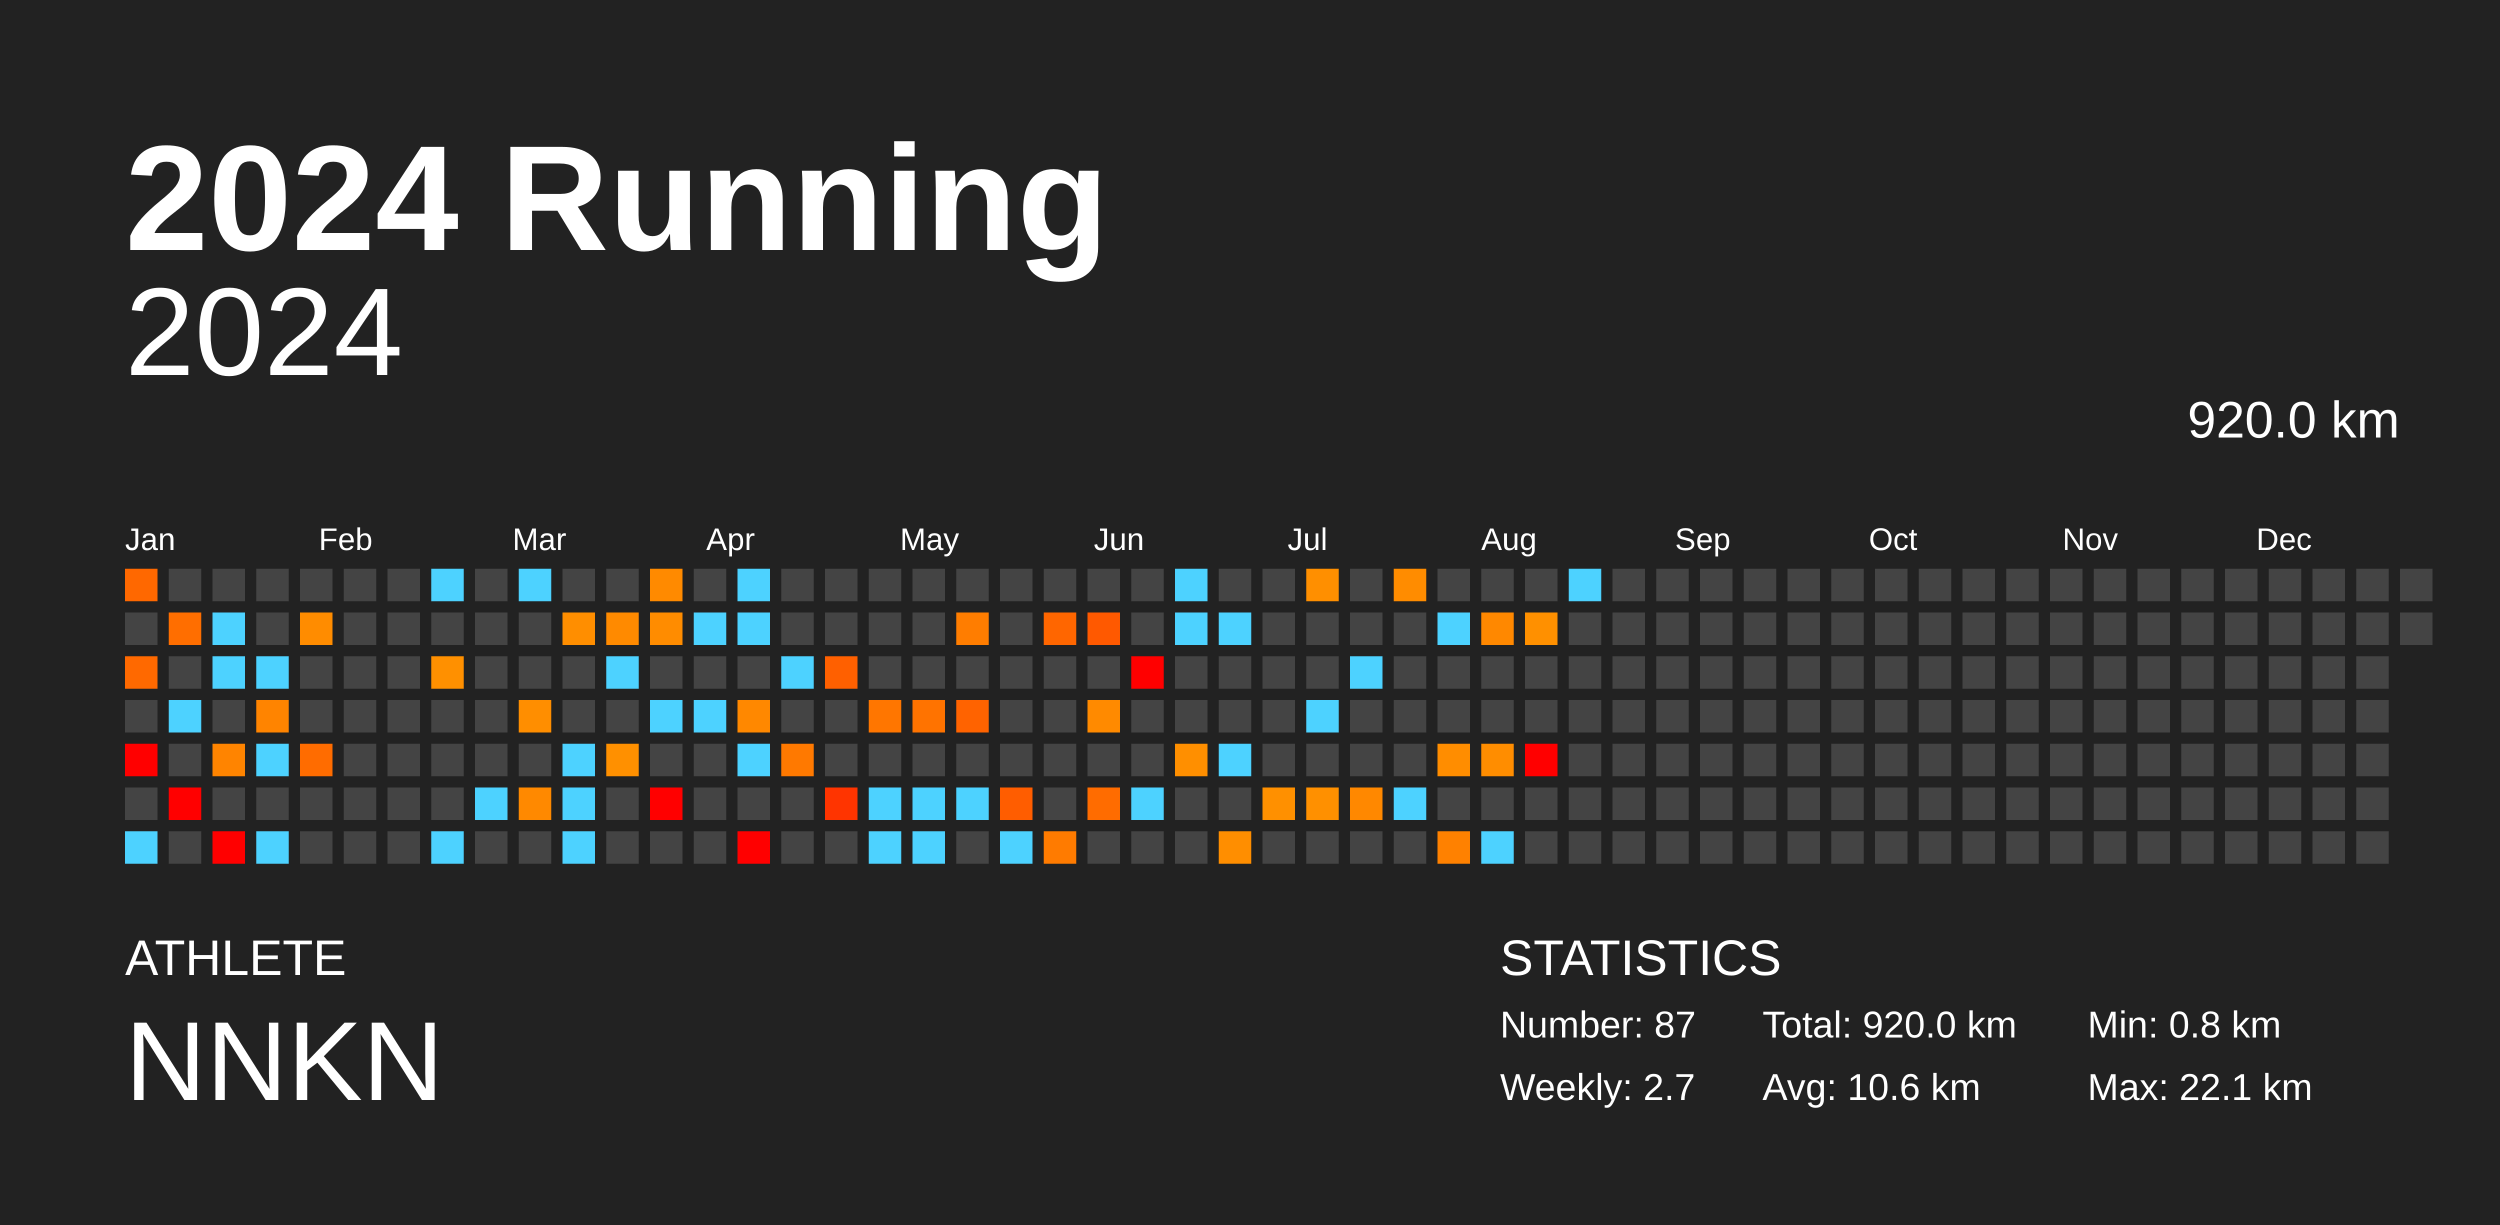
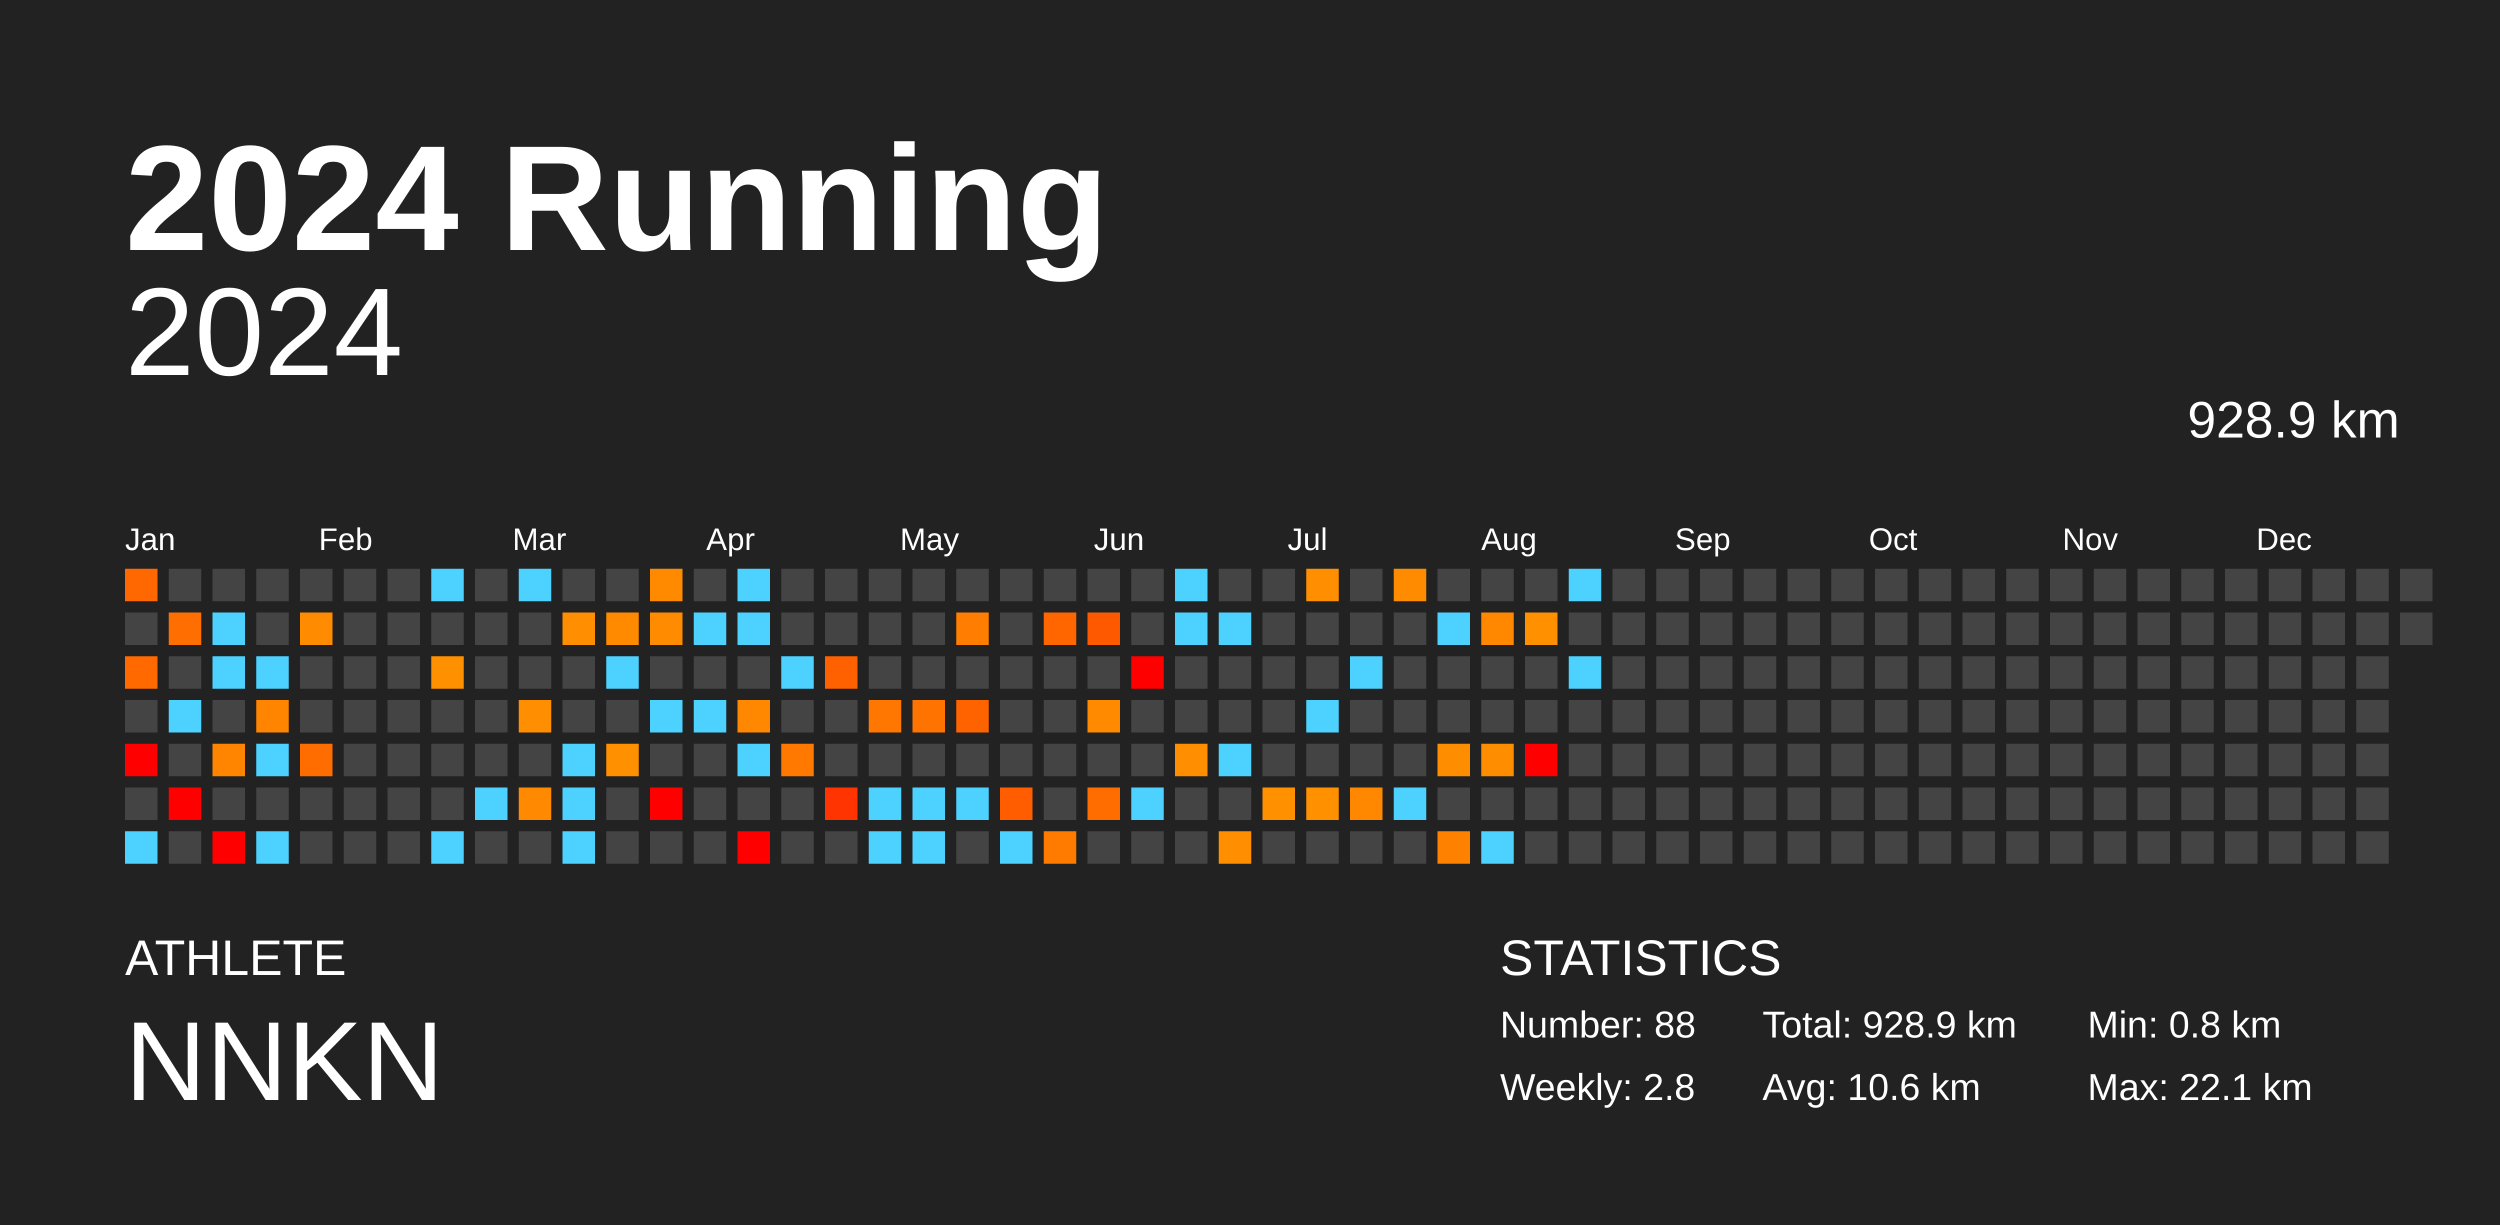
<svg xmlns="http://www.w3.org/2000/svg" baseProfile="full" height="98mm" version="1.1" viewBox="0,0,200,98" width="200mm">
  <defs />
  <rect fill="#222222" height="98" width="200" x="0" y="0" />
  <text fill="#FFFFFF" style="font-size:12px; font-family:Arial; font-weight:bold;" x="10" y="20">2024 Running</text>
  <text fill="#FFFFFF" style="font-size:4px; font-family:Arial" x="10" y="78">ATHLETE</text>
  <text fill="#FFFFFF" style="font-size:9px; font-family:Arial" x="10" y="88">NNKN</text>
  <text fill="#FFFFFF" style="font-size:4px; font-family:Arial" x="120" y="78">STATISTICS</text>
-   <text fill="#FFFFFF" style="font-size:3px; font-family:Arial" x="120" y="83">Number: 87</text>
-   <text fill="#FFFFFF" style="font-size:3px; font-family:Arial" x="120" y="88">Weekly: 2.7</text>
-   <text fill="#FFFFFF" style="font-size:3px; font-family:Arial" x="141" y="83">Total: 920.0 km</text>
+   <text fill="#FFFFFF" style="font-size:3px; font-family:Arial" x="120" y="83">Number: 88</text>
+   <text fill="#FFFFFF" style="font-size:3px; font-family:Arial" x="120" y="88">Weekly: 2.8</text>
+   <text fill="#FFFFFF" style="font-size:3px; font-family:Arial" x="141" y="83">Total: 928.9 km</text>
  <text fill="#FFFFFF" style="font-size:3px; font-family:Arial" x="141" y="88">Avg: 10.6 km</text>
  <text fill="#FFFFFF" style="font-size:3px; font-family:Arial" x="167" y="83">Min: 0.8 km</text>
  <text fill="#FFFFFF" style="font-size:3px; font-family:Arial" x="167" y="88">Max: 22.1 km</text>
  <text alignment-baseline="hanging" fill="#FFFFFF" style="font-size:10.0px; font-family:Arial;" x="10" y="30">2024</text>
-   <text alignment-baseline="hanging" fill="#FFFFFF" style="font-size:4.125px; font-family:Arial;" x="175" y="35">920.0 km</text>
+   <text alignment-baseline="hanging" fill="#FFFFFF" style="font-size:4.125px; font-family:Arial;" x="175" y="35">928.9 km</text>
  <text fill="#FFFFFF" style="font-size:2.5px; font-family:Arial" x="10.0" y="44">Jan</text>
  <text fill="#FFFFFF" style="font-size:2.5px; font-family:Arial" x="25.5" y="44">Feb</text>
  <text fill="#FFFFFF" style="font-size:2.5px; font-family:Arial" x="41.0" y="44">Mar</text>
  <text fill="#FFFFFF" style="font-size:2.5px; font-family:Arial" x="56.5" y="44">Apr</text>
  <text fill="#FFFFFF" style="font-size:2.5px; font-family:Arial" x="72.0" y="44">May</text>
  <text fill="#FFFFFF" style="font-size:2.5px; font-family:Arial" x="87.5" y="44">Jun</text>
  <text fill="#FFFFFF" style="font-size:2.5px; font-family:Arial" x="103.0" y="44">Jul</text>
  <text fill="#FFFFFF" style="font-size:2.5px; font-family:Arial" x="118.5" y="44">Aug</text>
  <text fill="#FFFFFF" style="font-size:2.5px; font-family:Arial" x="134.0" y="44">Sep</text>
  <text fill="#FFFFFF" style="font-size:2.5px; font-family:Arial" x="149.5" y="44">Oct</text>
  <text fill="#FFFFFF" style="font-size:2.5px; font-family:Arial" x="165.0" y="44">Nov</text>
  <text fill="#FFFFFF" style="font-size:2.5px; font-family:Arial" x="180.5" y="44">Dec</text>
  <rect fill="#ff6800" height="2.6" width="2.6" x="10.0" y="45.5" />
  <rect fill="#444444" height="2.6" width="2.6" x="10.0" y="49.0" />
  <rect fill="#ff6900" height="2.6" width="2.6" x="10.0" y="52.5" />
  <rect fill="#444444" height="2.6" width="2.6" x="10.0" y="56.0" />
  <rect fill="red" height="2.6" width="2.6" x="10.0" y="59.5" />
  <rect fill="#444444" height="2.6" width="2.6" x="10.0" y="63.0" />
  <rect fill="#4dd2ff" height="2.6" width="2.6" x="10.0" y="66.5" />
  <rect fill="#444444" height="2.6" width="2.6" x="13.5" y="45.5" />
  <rect fill="#ff6e00" height="2.6" width="2.6" x="13.5" y="49.0" />
  <rect fill="#444444" height="2.6" width="2.6" x="13.5" y="52.5" />
  <rect fill="#4dd2ff" height="2.6" width="2.6" x="13.5" y="56.0" />
  <rect fill="#444444" height="2.6" width="2.6" x="13.5" y="59.5" />
  <rect fill="red" height="2.6" width="2.6" x="13.5" y="63.0" />
  <rect fill="#444444" height="2.6" width="2.6" x="13.5" y="66.5" />
  <rect fill="#444444" height="2.6" width="2.6" x="17.0" y="45.5" />
  <rect fill="#4dd2ff" height="2.6" width="2.6" x="17.0" y="49.0" />
  <rect fill="#4dd2ff" height="2.6" width="2.6" x="17.0" y="52.5" />
  <rect fill="#444444" height="2.6" width="2.6" x="17.0" y="56.0" />
  <rect fill="#ff8400" height="2.6" width="2.6" x="17.0" y="59.5" />
  <rect fill="#444444" height="2.6" width="2.6" x="17.0" y="63.0" />
  <rect fill="red" height="2.6" width="2.6" x="17.0" y="66.5" />
  <rect fill="#444444" height="2.6" width="2.6" x="20.5" y="45.5" />
  <rect fill="#444444" height="2.6" width="2.6" x="20.5" y="49.0" />
  <rect fill="#4dd2ff" height="2.6" width="2.6" x="20.5" y="52.5" />
  <rect fill="#ff8400" height="2.6" width="2.6" x="20.5" y="56.0" />
  <rect fill="#4dd2ff" height="2.6" width="2.6" x="20.5" y="59.5" />
  <rect fill="#444444" height="2.6" width="2.6" x="20.5" y="63.0" />
  <rect fill="#4dd2ff" height="2.6" width="2.6" x="20.5" y="66.5" />
  <rect fill="#444444" height="2.6" width="2.6" x="24.0" y="45.5" />
  <rect fill="#ff8c00" height="2.6" width="2.6" x="24.0" y="49.0" />
  <rect fill="#444444" height="2.6" width="2.6" x="24.0" y="52.5" />
  <rect fill="#444444" height="2.6" width="2.6" x="24.0" y="56.0" />
  <rect fill="#ff6c00" height="2.6" width="2.6" x="24.0" y="59.5" />
  <rect fill="#444444" height="2.6" width="2.6" x="24.0" y="63.0" />
  <rect fill="#444444" height="2.6" width="2.6" x="24.0" y="66.5" />
  <rect fill="#444444" height="2.6" width="2.6" x="27.5" y="45.5" />
  <rect fill="#444444" height="2.6" width="2.6" x="27.5" y="49.0" />
  <rect fill="#444444" height="2.6" width="2.6" x="27.5" y="52.5" />
  <rect fill="#444444" height="2.6" width="2.6" x="27.5" y="56.0" />
  <rect fill="#444444" height="2.6" width="2.6" x="27.5" y="59.5" />
  <rect fill="#444444" height="2.6" width="2.6" x="27.5" y="63.0" />
  <rect fill="#444444" height="2.6" width="2.6" x="27.5" y="66.5" />
  <rect fill="#444444" height="2.6" width="2.6" x="31.0" y="45.5" />
  <rect fill="#444444" height="2.6" width="2.6" x="31.0" y="49.0" />
  <rect fill="#444444" height="2.6" width="2.6" x="31.0" y="52.5" />
  <rect fill="#444444" height="2.6" width="2.6" x="31.0" y="56.0" />
  <rect fill="#444444" height="2.6" width="2.6" x="31.0" y="59.5" />
  <rect fill="#444444" height="2.6" width="2.6" x="31.0" y="63.0" />
  <rect fill="#444444" height="2.6" width="2.6" x="31.0" y="66.5" />
  <rect fill="#4dd2ff" height="2.6" width="2.6" x="34.5" y="45.5" />
  <rect fill="#444444" height="2.6" width="2.6" x="34.5" y="49.0" />
  <rect fill="#ff9000" height="2.6" width="2.6" x="34.5" y="52.5" />
  <rect fill="#444444" height="2.6" width="2.6" x="34.5" y="56.0" />
  <rect fill="#444444" height="2.6" width="2.6" x="34.5" y="59.5" />
  <rect fill="#444444" height="2.6" width="2.6" x="34.5" y="63.0" />
  <rect fill="#4dd2ff" height="2.6" width="2.6" x="34.5" y="66.5" />
  <rect fill="#444444" height="2.6" width="2.6" x="38.0" y="45.5" />
  <rect fill="#444444" height="2.6" width="2.6" x="38.0" y="49.0" />
  <rect fill="#444444" height="2.6" width="2.6" x="38.0" y="52.5" />
  <rect fill="#444444" height="2.6" width="2.6" x="38.0" y="56.0" />
  <rect fill="#444444" height="2.6" width="2.6" x="38.0" y="59.5" />
  <rect fill="#4dd2ff" height="2.6" width="2.6" x="38.0" y="63.0" />
  <rect fill="#444444" height="2.6" width="2.6" x="38.0" y="66.5" />
  <rect fill="#4dd2ff" height="2.6" width="2.6" x="41.5" y="45.5" />
  <rect fill="#444444" height="2.6" width="2.6" x="41.5" y="49.0" />
  <rect fill="#444444" height="2.6" width="2.6" x="41.5" y="52.5" />
  <rect fill="#ff8e00" height="2.6" width="2.6" x="41.5" y="56.0" />
  <rect fill="#444444" height="2.6" width="2.6" x="41.5" y="59.5" />
  <rect fill="#ff8900" height="2.6" width="2.6" x="41.5" y="63.0" />
  <rect fill="#444444" height="2.6" width="2.6" x="41.5" y="66.5" />
  <rect fill="#444444" height="2.6" width="2.6" x="45.0" y="45.5" />
  <rect fill="#ff8e00" height="2.6" width="2.6" x="45.0" y="49.0" />
  <rect fill="#444444" height="2.6" width="2.6" x="45.0" y="52.5" />
  <rect fill="#444444" height="2.6" width="2.6" x="45.0" y="56.0" />
  <rect fill="#4dd2ff" height="2.6" width="2.6" x="45.0" y="59.5" />
  <rect fill="#4dd2ff" height="2.6" width="2.6" x="45.0" y="63.0" />
  <rect fill="#4dd2ff" height="2.6" width="2.6" x="45.0" y="66.5" />
  <rect fill="#444444" height="2.6" width="2.6" x="48.5" y="45.5" />
  <rect fill="#ff8a00" height="2.6" width="2.6" x="48.5" y="49.0" />
  <rect fill="#4dd2ff" height="2.6" width="2.6" x="48.5" y="52.5" />
  <rect fill="#444444" height="2.6" width="2.6" x="48.5" y="56.0" />
  <rect fill="#ff9000" height="2.6" width="2.6" x="48.5" y="59.5" />
  <rect fill="#444444" height="2.6" width="2.6" x="48.5" y="63.0" />
  <rect fill="#444444" height="2.6" width="2.6" x="48.5" y="66.5" />
  <rect fill="#ff8a00" height="2.6" width="2.6" x="52.0" y="45.5" />
  <rect fill="#ff8c00" height="2.6" width="2.6" x="52.0" y="49.0" />
  <rect fill="#444444" height="2.6" width="2.6" x="52.0" y="52.5" />
  <rect fill="#4dd2ff" height="2.6" width="2.6" x="52.0" y="56.0" />
  <rect fill="#444444" height="2.6" width="2.6" x="52.0" y="59.5" />
  <rect fill="red" height="2.6" width="2.6" x="52.0" y="63.0" />
  <rect fill="#444444" height="2.6" width="2.6" x="52.0" y="66.5" />
  <rect fill="#444444" height="2.6" width="2.6" x="55.5" y="45.5" />
  <rect fill="#4dd2ff" height="2.6" width="2.6" x="55.5" y="49.0" />
  <rect fill="#444444" height="2.6" width="2.6" x="55.5" y="52.5" />
  <rect fill="#4dd2ff" height="2.6" width="2.6" x="55.5" y="56.0" />
  <rect fill="#444444" height="2.6" width="2.6" x="55.5" y="59.5" />
  <rect fill="#444444" height="2.6" width="2.6" x="55.5" y="63.0" />
  <rect fill="#444444" height="2.6" width="2.6" x="55.5" y="66.5" />
  <rect fill="#4dd2ff" height="2.6" width="2.6" x="59.0" y="45.5" />
  <rect fill="#4dd2ff" height="2.6" width="2.6" x="59.0" y="49.0" />
  <rect fill="#444444" height="2.6" width="2.6" x="59.0" y="52.5" />
  <rect fill="#ff8800" height="2.6" width="2.6" x="59.0" y="56.0" />
  <rect fill="#4dd2ff" height="2.6" width="2.6" x="59.0" y="59.5" />
  <rect fill="#444444" height="2.6" width="2.6" x="59.0" y="63.0" />
  <rect fill="red" height="2.6" width="2.6" x="59.0" y="66.5" />
  <rect fill="#444444" height="2.6" width="2.6" x="62.5" y="45.5" />
  <rect fill="#444444" height="2.6" width="2.6" x="62.5" y="49.0" />
  <rect fill="#4dd2ff" height="2.6" width="2.6" x="62.5" y="52.5" />
  <rect fill="#444444" height="2.6" width="2.6" x="62.5" y="56.0" />
  <rect fill="#ff7900" height="2.6" width="2.6" x="62.5" y="59.5" />
  <rect fill="#444444" height="2.6" width="2.6" x="62.5" y="63.0" />
  <rect fill="#444444" height="2.6" width="2.6" x="62.5" y="66.5" />
  <rect fill="#444444" height="2.6" width="2.6" x="66.0" y="45.5" />
  <rect fill="#444444" height="2.6" width="2.6" x="66.0" y="49.0" />
  <rect fill="#ff6000" height="2.6" width="2.6" x="66.0" y="52.5" />
  <rect fill="#444444" height="2.6" width="2.6" x="66.0" y="56.0" />
  <rect fill="#444444" height="2.6" width="2.6" x="66.0" y="59.5" />
  <rect fill="#ff3400" height="2.6" width="2.6" x="66.0" y="63.0" />
  <rect fill="#444444" height="2.6" width="2.6" x="66.0" y="66.5" />
  <rect fill="#444444" height="2.6" width="2.6" x="69.5" y="45.5" />
  <rect fill="#444444" height="2.6" width="2.6" x="69.5" y="49.0" />
  <rect fill="#444444" height="2.6" width="2.6" x="69.5" y="52.5" />
  <rect fill="#ff7600" height="2.6" width="2.6" x="69.5" y="56.0" />
  <rect fill="#444444" height="2.6" width="2.6" x="69.5" y="59.5" />
  <rect fill="#4dd2ff" height="2.6" width="2.6" x="69.5" y="63.0" />
  <rect fill="#4dd2ff" height="2.6" width="2.6" x="69.5" y="66.5" />
  <rect fill="#444444" height="2.6" width="2.6" x="73.0" y="45.5" />
  <rect fill="#444444" height="2.6" width="2.6" x="73.0" y="49.0" />
  <rect fill="#444444" height="2.6" width="2.6" x="73.0" y="52.5" />
  <rect fill="#ff7300" height="2.6" width="2.6" x="73.0" y="56.0" />
  <rect fill="#444444" height="2.6" width="2.6" x="73.0" y="59.5" />
  <rect fill="#4dd2ff" height="2.6" width="2.6" x="73.0" y="63.0" />
  <rect fill="#4dd2ff" height="2.6" width="2.6" x="73.0" y="66.5" />
  <rect fill="#444444" height="2.6" width="2.6" x="76.5" y="45.5" />
  <rect fill="#ff7d00" height="2.6" width="2.6" x="76.5" y="49.0" />
  <rect fill="#444444" height="2.6" width="2.6" x="76.5" y="52.5" />
  <rect fill="#ff6300" height="2.6" width="2.6" x="76.5" y="56.0" />
  <rect fill="#444444" height="2.6" width="2.6" x="76.5" y="59.5" />
  <rect fill="#4dd2ff" height="2.6" width="2.6" x="76.5" y="63.0" />
  <rect fill="#444444" height="2.6" width="2.6" x="76.5" y="66.5" />
  <rect fill="#444444" height="2.6" width="2.6" x="80.0" y="45.5" />
  <rect fill="#444444" height="2.6" width="2.6" x="80.0" y="49.0" />
  <rect fill="#444444" height="2.6" width="2.6" x="80.0" y="52.5" />
  <rect fill="#444444" height="2.6" width="2.6" x="80.0" y="56.0" />
  <rect fill="#444444" height="2.6" width="2.6" x="80.0" y="59.5" />
  <rect fill="#ff5d00" height="2.6" width="2.6" x="80.0" y="63.0" />
  <rect fill="#4dd2ff" height="2.6" width="2.6" x="80.0" y="66.5" />
  <rect fill="#444444" height="2.6" width="2.6" x="83.5" y="45.5" />
  <rect fill="#ff6600" height="2.6" width="2.6" x="83.5" y="49.0" />
  <rect fill="#444444" height="2.6" width="2.6" x="83.5" y="52.5" />
  <rect fill="#444444" height="2.6" width="2.6" x="83.5" y="56.0" />
  <rect fill="#444444" height="2.6" width="2.6" x="83.5" y="59.5" />
  <rect fill="#444444" height="2.6" width="2.6" x="83.5" y="63.0" />
  <rect fill="#ff7b00" height="2.6" width="2.6" x="83.5" y="66.5" />
  <rect fill="#444444" height="2.6" width="2.6" x="87.0" y="45.5" />
  <rect fill="#ff5900" height="2.6" width="2.6" x="87.0" y="49.0" />
  <rect fill="#444444" height="2.6" width="2.6" x="87.0" y="52.5" />
  <rect fill="#ff8a00" height="2.6" width="2.6" x="87.0" y="56.0" />
  <rect fill="#444444" height="2.6" width="2.6" x="87.0" y="59.5" />
  <rect fill="#ff6c00" height="2.6" width="2.6" x="87.0" y="63.0" />
  <rect fill="#444444" height="2.6" width="2.6" x="87.0" y="66.5" />
  <rect fill="#444444" height="2.6" width="2.6" x="90.5" y="45.5" />
  <rect fill="#444444" height="2.6" width="2.6" x="90.5" y="49.0" />
  <rect fill="red" height="2.6" width="2.6" x="90.5" y="52.5" />
  <rect fill="#444444" height="2.6" width="2.6" x="90.5" y="56.0" />
  <rect fill="#444444" height="2.6" width="2.6" x="90.5" y="59.5" />
  <rect fill="#4dd2ff" height="2.6" width="2.6" x="90.5" y="63.0" />
  <rect fill="#444444" height="2.6" width="2.6" x="90.5" y="66.5" />
  <rect fill="#4dd2ff" height="2.6" width="2.6" x="94.0" y="45.5" />
  <rect fill="#4dd2ff" height="2.6" width="2.6" x="94.0" y="49.0" />
  <rect fill="#444444" height="2.6" width="2.6" x="94.0" y="52.5" />
  <rect fill="#444444" height="2.6" width="2.6" x="94.0" y="56.0" />
  <rect fill="#ff8f00" height="2.6" width="2.6" x="94.0" y="59.5" />
  <rect fill="#444444" height="2.6" width="2.6" x="94.0" y="63.0" />
  <rect fill="#444444" height="2.6" width="2.6" x="94.0" y="66.5" />
  <rect fill="#444444" height="2.6" width="2.6" x="97.5" y="45.5" />
  <rect fill="#4dd2ff" height="2.6" width="2.6" x="97.5" y="49.0" />
  <rect fill="#444444" height="2.6" width="2.6" x="97.5" y="52.5" />
  <rect fill="#444444" height="2.6" width="2.6" x="97.5" y="56.0" />
  <rect fill="#4dd2ff" height="2.6" width="2.6" x="97.5" y="59.5" />
  <rect fill="#444444" height="2.6" width="2.6" x="97.5" y="63.0" />
  <rect fill="#ff8e00" height="2.6" width="2.6" x="97.5" y="66.5" />
  <rect fill="#444444" height="2.6" width="2.6" x="101.0" y="45.5" />
  <rect fill="#444444" height="2.6" width="2.6" x="101.0" y="49.0" />
  <rect fill="#444444" height="2.6" width="2.6" x="101.0" y="52.5" />
  <rect fill="#444444" height="2.6" width="2.6" x="101.0" y="56.0" />
  <rect fill="#444444" height="2.6" width="2.6" x="101.0" y="59.5" />
  <rect fill="#ff9000" height="2.6" width="2.6" x="101.0" y="63.0" />
  <rect fill="#444444" height="2.6" width="2.6" x="101.0" y="66.5" />
  <rect fill="#ff8f00" height="2.6" width="2.6" x="104.5" y="45.5" />
  <rect fill="#444444" height="2.6" width="2.6" x="104.5" y="49.0" />
  <rect fill="#444444" height="2.6" width="2.6" x="104.5" y="52.5" />
  <rect fill="#4dd2ff" height="2.6" width="2.6" x="104.5" y="56.0" />
  <rect fill="#444444" height="2.6" width="2.6" x="104.5" y="59.5" />
  <rect fill="#ff9000" height="2.6" width="2.6" x="104.5" y="63.0" />
  <rect fill="#444444" height="2.6" width="2.6" x="104.5" y="66.5" />
  <rect fill="#444444" height="2.6" width="2.6" x="108.0" y="45.5" />
  <rect fill="#444444" height="2.6" width="2.6" x="108.0" y="49.0" />
  <rect fill="#4dd2ff" height="2.6" width="2.6" x="108.0" y="52.5" />
  <rect fill="#444444" height="2.6" width="2.6" x="108.0" y="56.0" />
  <rect fill="#444444" height="2.6" width="2.6" x="108.0" y="59.5" />
  <rect fill="#ff8800" height="2.6" width="2.6" x="108.0" y="63.0" />
  <rect fill="#444444" height="2.6" width="2.6" x="108.0" y="66.5" />
  <rect fill="#ff8c00" height="2.6" width="2.6" x="111.5" y="45.5" />
  <rect fill="#444444" height="2.6" width="2.6" x="111.5" y="49.0" />
  <rect fill="#444444" height="2.6" width="2.6" x="111.5" y="52.5" />
  <rect fill="#444444" height="2.6" width="2.6" x="111.5" y="56.0" />
  <rect fill="#444444" height="2.6" width="2.6" x="111.5" y="59.5" />
  <rect fill="#4dd2ff" height="2.6" width="2.6" x="111.5" y="63.0" />
  <rect fill="#444444" height="2.6" width="2.6" x="111.5" y="66.5" />
  <rect fill="#444444" height="2.6" width="2.6" x="115.0" y="45.5" />
  <rect fill="#4dd2ff" height="2.6" width="2.6" x="115.0" y="49.0" />
  <rect fill="#444444" height="2.6" width="2.6" x="115.0" y="52.5" />
  <rect fill="#444444" height="2.6" width="2.6" x="115.0" y="56.0" />
  <rect fill="#ff8d00" height="2.6" width="2.6" x="115.0" y="59.5" />
  <rect fill="#444444" height="2.6" width="2.6" x="115.0" y="63.0" />
  <rect fill="#ff8100" height="2.6" width="2.6" x="115.0" y="66.5" />
  <rect fill="#444444" height="2.6" width="2.6" x="118.5" y="45.5" />
  <rect fill="#ff8800" height="2.6" width="2.6" x="118.5" y="49.0" />
  <rect fill="#444444" height="2.6" width="2.6" x="118.5" y="52.5" />
  <rect fill="#444444" height="2.6" width="2.6" x="118.5" y="56.0" />
  <rect fill="#ff8d00" height="2.6" width="2.6" x="118.5" y="59.5" />
  <rect fill="#444444" height="2.6" width="2.6" x="118.5" y="63.0" />
  <rect fill="#4dd2ff" height="2.6" width="2.6" x="118.5" y="66.5" />
  <rect fill="#444444" height="2.6" width="2.6" x="122.0" y="45.5" />
  <rect fill="#ff9000" height="2.6" width="2.6" x="122.0" y="49.0" />
  <rect fill="#444444" height="2.6" width="2.6" x="122.0" y="52.5" />
  <rect fill="#444444" height="2.6" width="2.6" x="122.0" y="56.0" />
  <rect fill="red" height="2.6" width="2.6" x="122.0" y="59.5" />
  <rect fill="#444444" height="2.6" width="2.6" x="122.0" y="63.0" />
  <rect fill="#444444" height="2.6" width="2.6" x="122.0" y="66.5" />
  <rect fill="#4dd2ff" height="2.6" width="2.6" x="125.5" y="45.5" />
  <rect fill="#444444" height="2.6" width="2.6" x="125.5" y="49.0" />
-   <rect fill="#444444" height="2.6" width="2.6" x="125.5" y="52.5" />
+   <rect fill="#4dd2ff" height="2.6" width="2.6" x="125.5" y="52.5" />
  <rect fill="#444444" height="2.6" width="2.6" x="125.5" y="56.0" />
  <rect fill="#444444" height="2.6" width="2.6" x="125.5" y="59.5" />
  <rect fill="#444444" height="2.6" width="2.6" x="125.5" y="63.0" />
  <rect fill="#444444" height="2.6" width="2.6" x="125.5" y="66.5" />
  <rect fill="#444444" height="2.6" width="2.6" x="129.0" y="45.5" />
  <rect fill="#444444" height="2.6" width="2.6" x="129.0" y="49.0" />
  <rect fill="#444444" height="2.6" width="2.6" x="129.0" y="52.5" />
  <rect fill="#444444" height="2.6" width="2.6" x="129.0" y="56.0" />
  <rect fill="#444444" height="2.6" width="2.6" x="129.0" y="59.5" />
  <rect fill="#444444" height="2.6" width="2.6" x="129.0" y="63.0" />
  <rect fill="#444444" height="2.6" width="2.6" x="129.0" y="66.5" />
  <rect fill="#444444" height="2.6" width="2.6" x="132.5" y="45.5" />
  <rect fill="#444444" height="2.6" width="2.6" x="132.5" y="49.0" />
  <rect fill="#444444" height="2.6" width="2.6" x="132.5" y="52.5" />
  <rect fill="#444444" height="2.6" width="2.6" x="132.5" y="56.0" />
  <rect fill="#444444" height="2.6" width="2.6" x="132.5" y="59.5" />
  <rect fill="#444444" height="2.6" width="2.6" x="132.5" y="63.0" />
  <rect fill="#444444" height="2.6" width="2.6" x="132.5" y="66.5" />
  <rect fill="#444444" height="2.6" width="2.6" x="136.0" y="45.5" />
  <rect fill="#444444" height="2.6" width="2.6" x="136.0" y="49.0" />
  <rect fill="#444444" height="2.6" width="2.6" x="136.0" y="52.5" />
  <rect fill="#444444" height="2.6" width="2.6" x="136.0" y="56.0" />
  <rect fill="#444444" height="2.6" width="2.6" x="136.0" y="59.5" />
  <rect fill="#444444" height="2.6" width="2.6" x="136.0" y="63.0" />
  <rect fill="#444444" height="2.6" width="2.6" x="136.0" y="66.5" />
  <rect fill="#444444" height="2.6" width="2.6" x="139.5" y="45.5" />
  <rect fill="#444444" height="2.6" width="2.6" x="139.5" y="49.0" />
  <rect fill="#444444" height="2.6" width="2.6" x="139.5" y="52.5" />
  <rect fill="#444444" height="2.6" width="2.6" x="139.5" y="56.0" />
  <rect fill="#444444" height="2.6" width="2.6" x="139.5" y="59.5" />
  <rect fill="#444444" height="2.6" width="2.6" x="139.5" y="63.0" />
  <rect fill="#444444" height="2.6" width="2.6" x="139.5" y="66.5" />
  <rect fill="#444444" height="2.6" width="2.6" x="143.0" y="45.5" />
  <rect fill="#444444" height="2.6" width="2.6" x="143.0" y="49.0" />
  <rect fill="#444444" height="2.6" width="2.6" x="143.0" y="52.5" />
  <rect fill="#444444" height="2.6" width="2.6" x="143.0" y="56.0" />
  <rect fill="#444444" height="2.6" width="2.6" x="143.0" y="59.5" />
  <rect fill="#444444" height="2.6" width="2.6" x="143.0" y="63.0" />
  <rect fill="#444444" height="2.6" width="2.6" x="143.0" y="66.5" />
  <rect fill="#444444" height="2.6" width="2.6" x="146.5" y="45.5" />
  <rect fill="#444444" height="2.6" width="2.6" x="146.5" y="49.0" />
  <rect fill="#444444" height="2.6" width="2.6" x="146.5" y="52.5" />
  <rect fill="#444444" height="2.6" width="2.6" x="146.5" y="56.0" />
  <rect fill="#444444" height="2.6" width="2.6" x="146.5" y="59.5" />
  <rect fill="#444444" height="2.6" width="2.6" x="146.5" y="63.0" />
  <rect fill="#444444" height="2.6" width="2.6" x="146.5" y="66.5" />
  <rect fill="#444444" height="2.6" width="2.6" x="150.0" y="45.5" />
  <rect fill="#444444" height="2.6" width="2.6" x="150.0" y="49.0" />
  <rect fill="#444444" height="2.6" width="2.6" x="150.0" y="52.5" />
  <rect fill="#444444" height="2.6" width="2.6" x="150.0" y="56.0" />
  <rect fill="#444444" height="2.6" width="2.6" x="150.0" y="59.5" />
  <rect fill="#444444" height="2.6" width="2.6" x="150.0" y="63.0" />
  <rect fill="#444444" height="2.6" width="2.6" x="150.0" y="66.5" />
  <rect fill="#444444" height="2.6" width="2.6" x="153.5" y="45.5" />
  <rect fill="#444444" height="2.6" width="2.6" x="153.5" y="49.0" />
  <rect fill="#444444" height="2.6" width="2.6" x="153.5" y="52.5" />
  <rect fill="#444444" height="2.6" width="2.6" x="153.5" y="56.0" />
  <rect fill="#444444" height="2.6" width="2.6" x="153.5" y="59.5" />
  <rect fill="#444444" height="2.6" width="2.6" x="153.5" y="63.0" />
  <rect fill="#444444" height="2.6" width="2.6" x="153.5" y="66.5" />
  <rect fill="#444444" height="2.6" width="2.6" x="157.0" y="45.5" />
  <rect fill="#444444" height="2.6" width="2.6" x="157.0" y="49.0" />
  <rect fill="#444444" height="2.6" width="2.6" x="157.0" y="52.5" />
  <rect fill="#444444" height="2.6" width="2.6" x="157.0" y="56.0" />
  <rect fill="#444444" height="2.6" width="2.6" x="157.0" y="59.5" />
  <rect fill="#444444" height="2.6" width="2.6" x="157.0" y="63.0" />
  <rect fill="#444444" height="2.6" width="2.6" x="157.0" y="66.5" />
  <rect fill="#444444" height="2.6" width="2.6" x="160.5" y="45.5" />
  <rect fill="#444444" height="2.6" width="2.6" x="160.5" y="49.0" />
  <rect fill="#444444" height="2.6" width="2.6" x="160.5" y="52.5" />
  <rect fill="#444444" height="2.6" width="2.6" x="160.5" y="56.0" />
  <rect fill="#444444" height="2.6" width="2.6" x="160.5" y="59.5" />
  <rect fill="#444444" height="2.6" width="2.6" x="160.5" y="63.0" />
  <rect fill="#444444" height="2.6" width="2.6" x="160.5" y="66.5" />
  <rect fill="#444444" height="2.6" width="2.6" x="164.0" y="45.5" />
  <rect fill="#444444" height="2.6" width="2.6" x="164.0" y="49.0" />
  <rect fill="#444444" height="2.6" width="2.6" x="164.0" y="52.5" />
  <rect fill="#444444" height="2.6" width="2.6" x="164.0" y="56.0" />
  <rect fill="#444444" height="2.6" width="2.6" x="164.0" y="59.5" />
  <rect fill="#444444" height="2.6" width="2.6" x="164.0" y="63.0" />
  <rect fill="#444444" height="2.6" width="2.6" x="164.0" y="66.5" />
  <rect fill="#444444" height="2.6" width="2.6" x="167.5" y="45.5" />
  <rect fill="#444444" height="2.6" width="2.6" x="167.5" y="49.0" />
  <rect fill="#444444" height="2.6" width="2.6" x="167.5" y="52.5" />
  <rect fill="#444444" height="2.6" width="2.6" x="167.5" y="56.0" />
  <rect fill="#444444" height="2.6" width="2.6" x="167.5" y="59.5" />
  <rect fill="#444444" height="2.6" width="2.6" x="167.5" y="63.0" />
  <rect fill="#444444" height="2.6" width="2.6" x="167.5" y="66.5" />
  <rect fill="#444444" height="2.6" width="2.6" x="171.0" y="45.5" />
  <rect fill="#444444" height="2.6" width="2.6" x="171.0" y="49.0" />
  <rect fill="#444444" height="2.6" width="2.6" x="171.0" y="52.5" />
  <rect fill="#444444" height="2.6" width="2.6" x="171.0" y="56.0" />
  <rect fill="#444444" height="2.6" width="2.6" x="171.0" y="59.5" />
  <rect fill="#444444" height="2.6" width="2.6" x="171.0" y="63.0" />
  <rect fill="#444444" height="2.6" width="2.6" x="171.0" y="66.5" />
  <rect fill="#444444" height="2.6" width="2.6" x="174.5" y="45.5" />
  <rect fill="#444444" height="2.6" width="2.6" x="174.5" y="49.0" />
  <rect fill="#444444" height="2.6" width="2.6" x="174.5" y="52.5" />
  <rect fill="#444444" height="2.6" width="2.6" x="174.5" y="56.0" />
  <rect fill="#444444" height="2.6" width="2.6" x="174.5" y="59.5" />
  <rect fill="#444444" height="2.6" width="2.6" x="174.5" y="63.0" />
  <rect fill="#444444" height="2.6" width="2.6" x="174.5" y="66.5" />
  <rect fill="#444444" height="2.6" width="2.6" x="178.0" y="45.5" />
  <rect fill="#444444" height="2.6" width="2.6" x="178.0" y="49.0" />
  <rect fill="#444444" height="2.6" width="2.6" x="178.0" y="52.5" />
  <rect fill="#444444" height="2.6" width="2.6" x="178.0" y="56.0" />
  <rect fill="#444444" height="2.6" width="2.6" x="178.0" y="59.5" />
  <rect fill="#444444" height="2.6" width="2.6" x="178.0" y="63.0" />
  <rect fill="#444444" height="2.6" width="2.6" x="178.0" y="66.5" />
  <rect fill="#444444" height="2.6" width="2.6" x="181.5" y="45.5" />
  <rect fill="#444444" height="2.6" width="2.6" x="181.5" y="49.0" />
  <rect fill="#444444" height="2.6" width="2.6" x="181.5" y="52.5" />
  <rect fill="#444444" height="2.6" width="2.6" x="181.5" y="56.0" />
  <rect fill="#444444" height="2.6" width="2.6" x="181.5" y="59.5" />
  <rect fill="#444444" height="2.6" width="2.6" x="181.5" y="63.0" />
  <rect fill="#444444" height="2.6" width="2.6" x="181.5" y="66.5" />
  <rect fill="#444444" height="2.6" width="2.6" x="185.0" y="45.5" />
  <rect fill="#444444" height="2.6" width="2.6" x="185.0" y="49.0" />
  <rect fill="#444444" height="2.6" width="2.6" x="185.0" y="52.5" />
  <rect fill="#444444" height="2.6" width="2.6" x="185.0" y="56.0" />
  <rect fill="#444444" height="2.6" width="2.6" x="185.0" y="59.5" />
  <rect fill="#444444" height="2.6" width="2.6" x="185.0" y="63.0" />
  <rect fill="#444444" height="2.6" width="2.6" x="185.0" y="66.5" />
  <rect fill="#444444" height="2.6" width="2.6" x="188.5" y="45.5" />
  <rect fill="#444444" height="2.6" width="2.6" x="188.5" y="49.0" />
  <rect fill="#444444" height="2.6" width="2.6" x="188.5" y="52.5" />
  <rect fill="#444444" height="2.6" width="2.6" x="188.5" y="56.0" />
  <rect fill="#444444" height="2.6" width="2.6" x="188.5" y="59.5" />
  <rect fill="#444444" height="2.6" width="2.6" x="188.5" y="63.0" />
  <rect fill="#444444" height="2.6" width="2.6" x="188.5" y="66.5" />
  <rect fill="#444444" height="2.6" width="2.6" x="192.0" y="45.5" />
  <rect fill="#444444" height="2.6" width="2.6" x="192.0" y="49.0" />
</svg>
